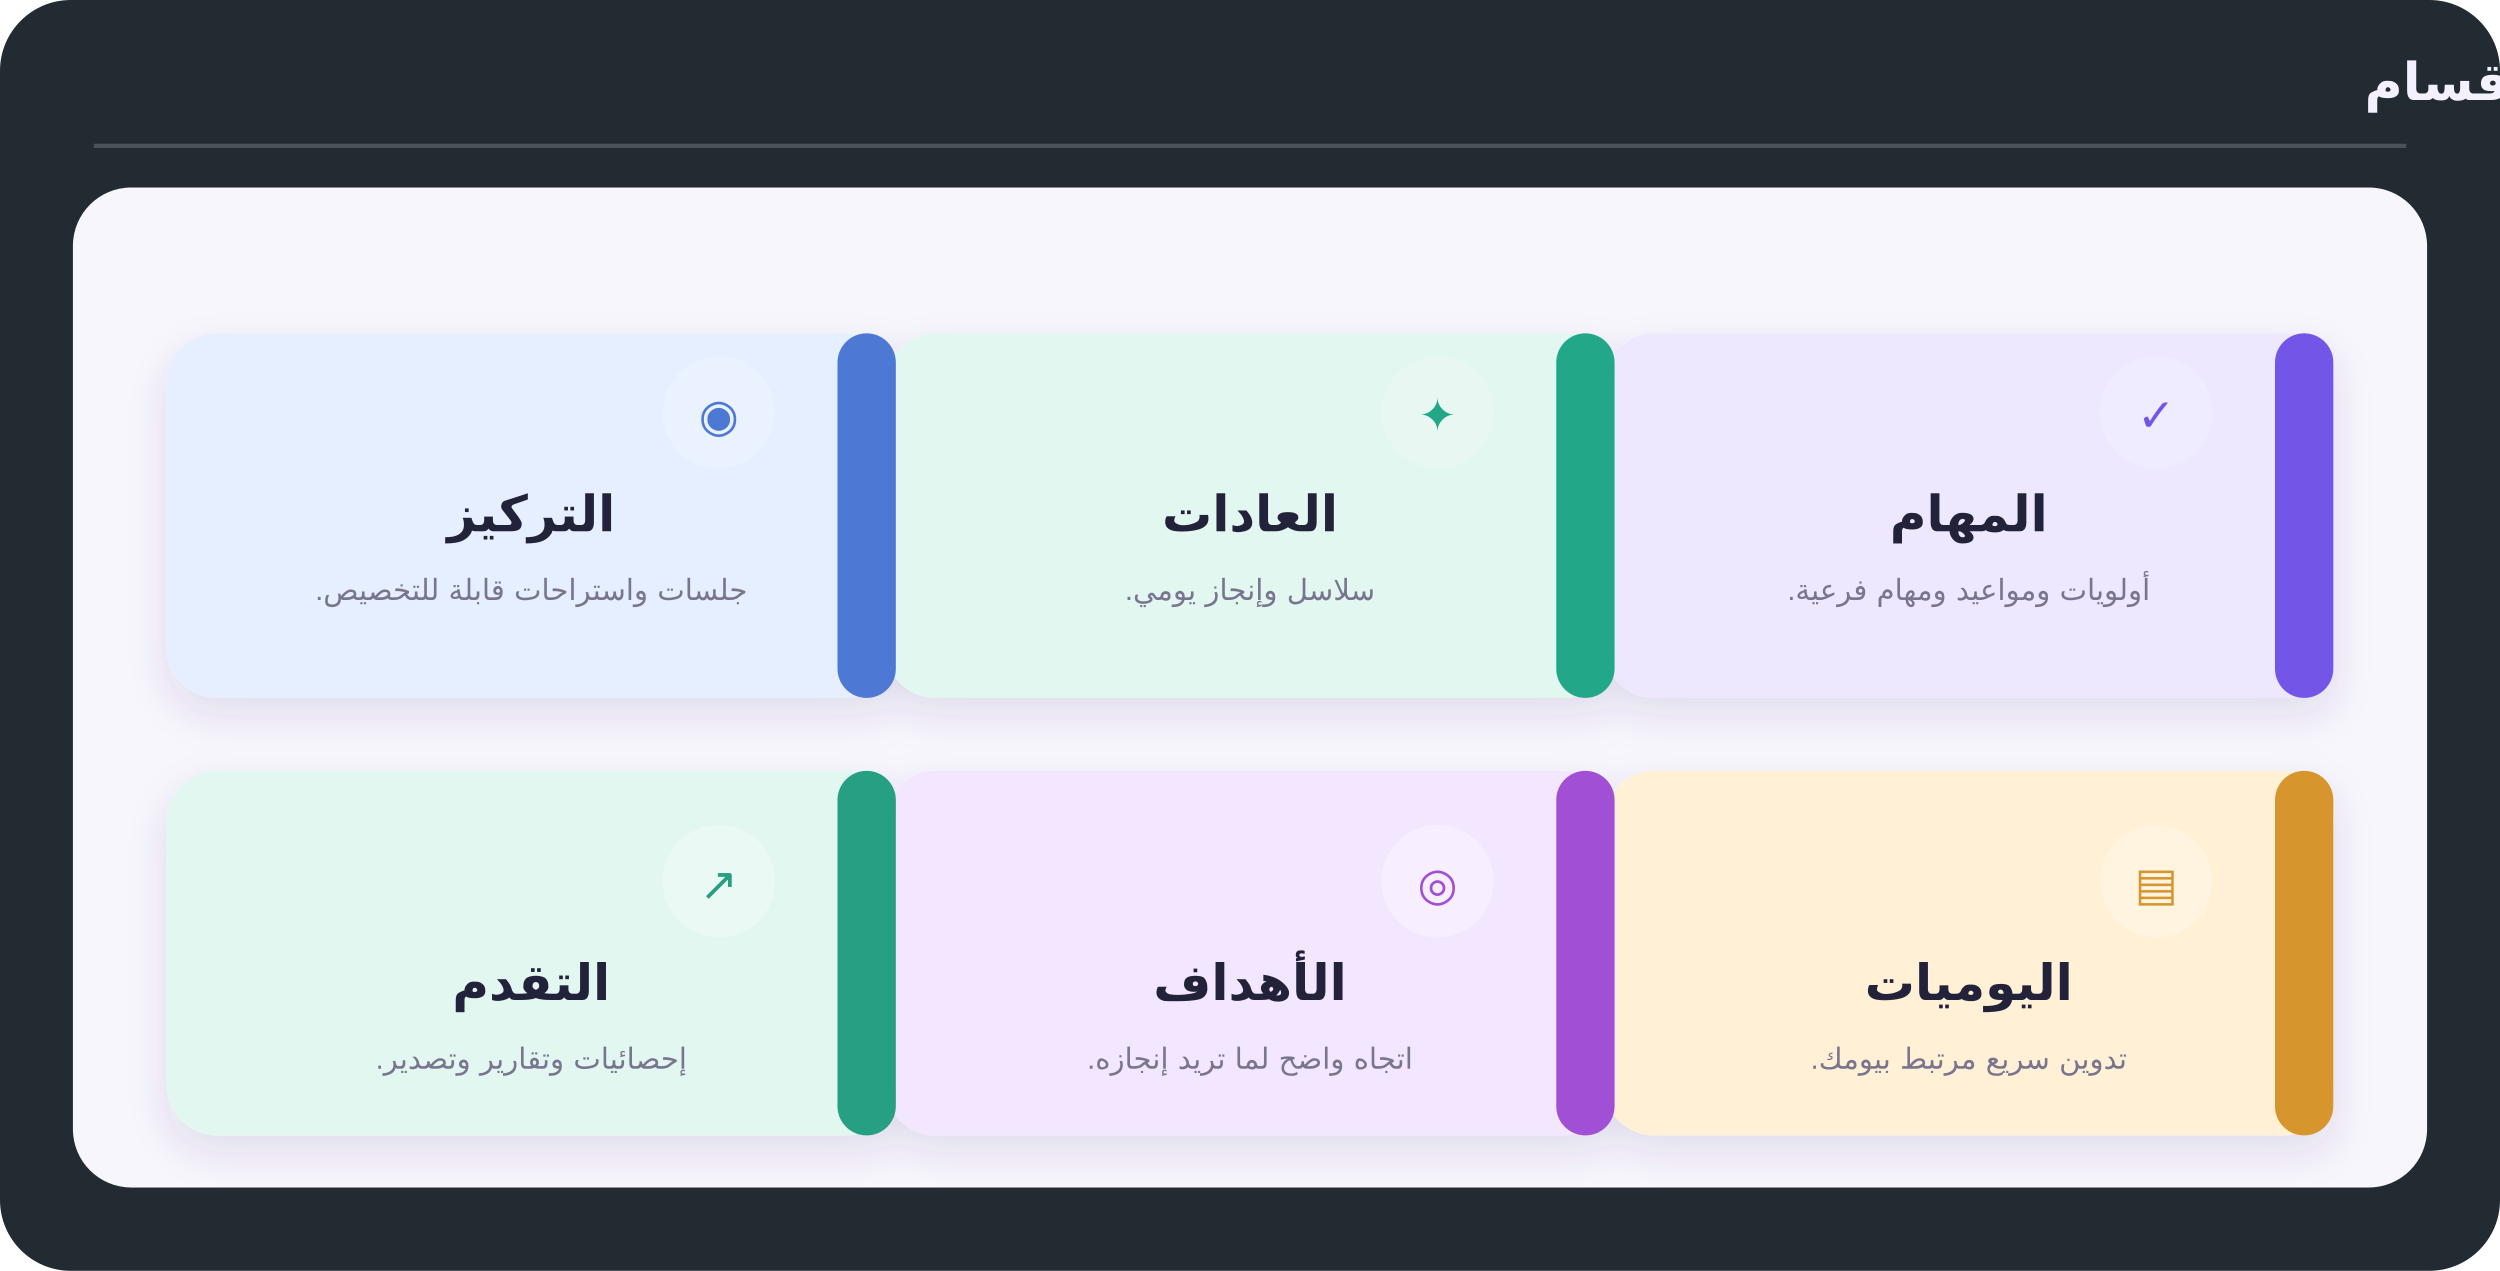
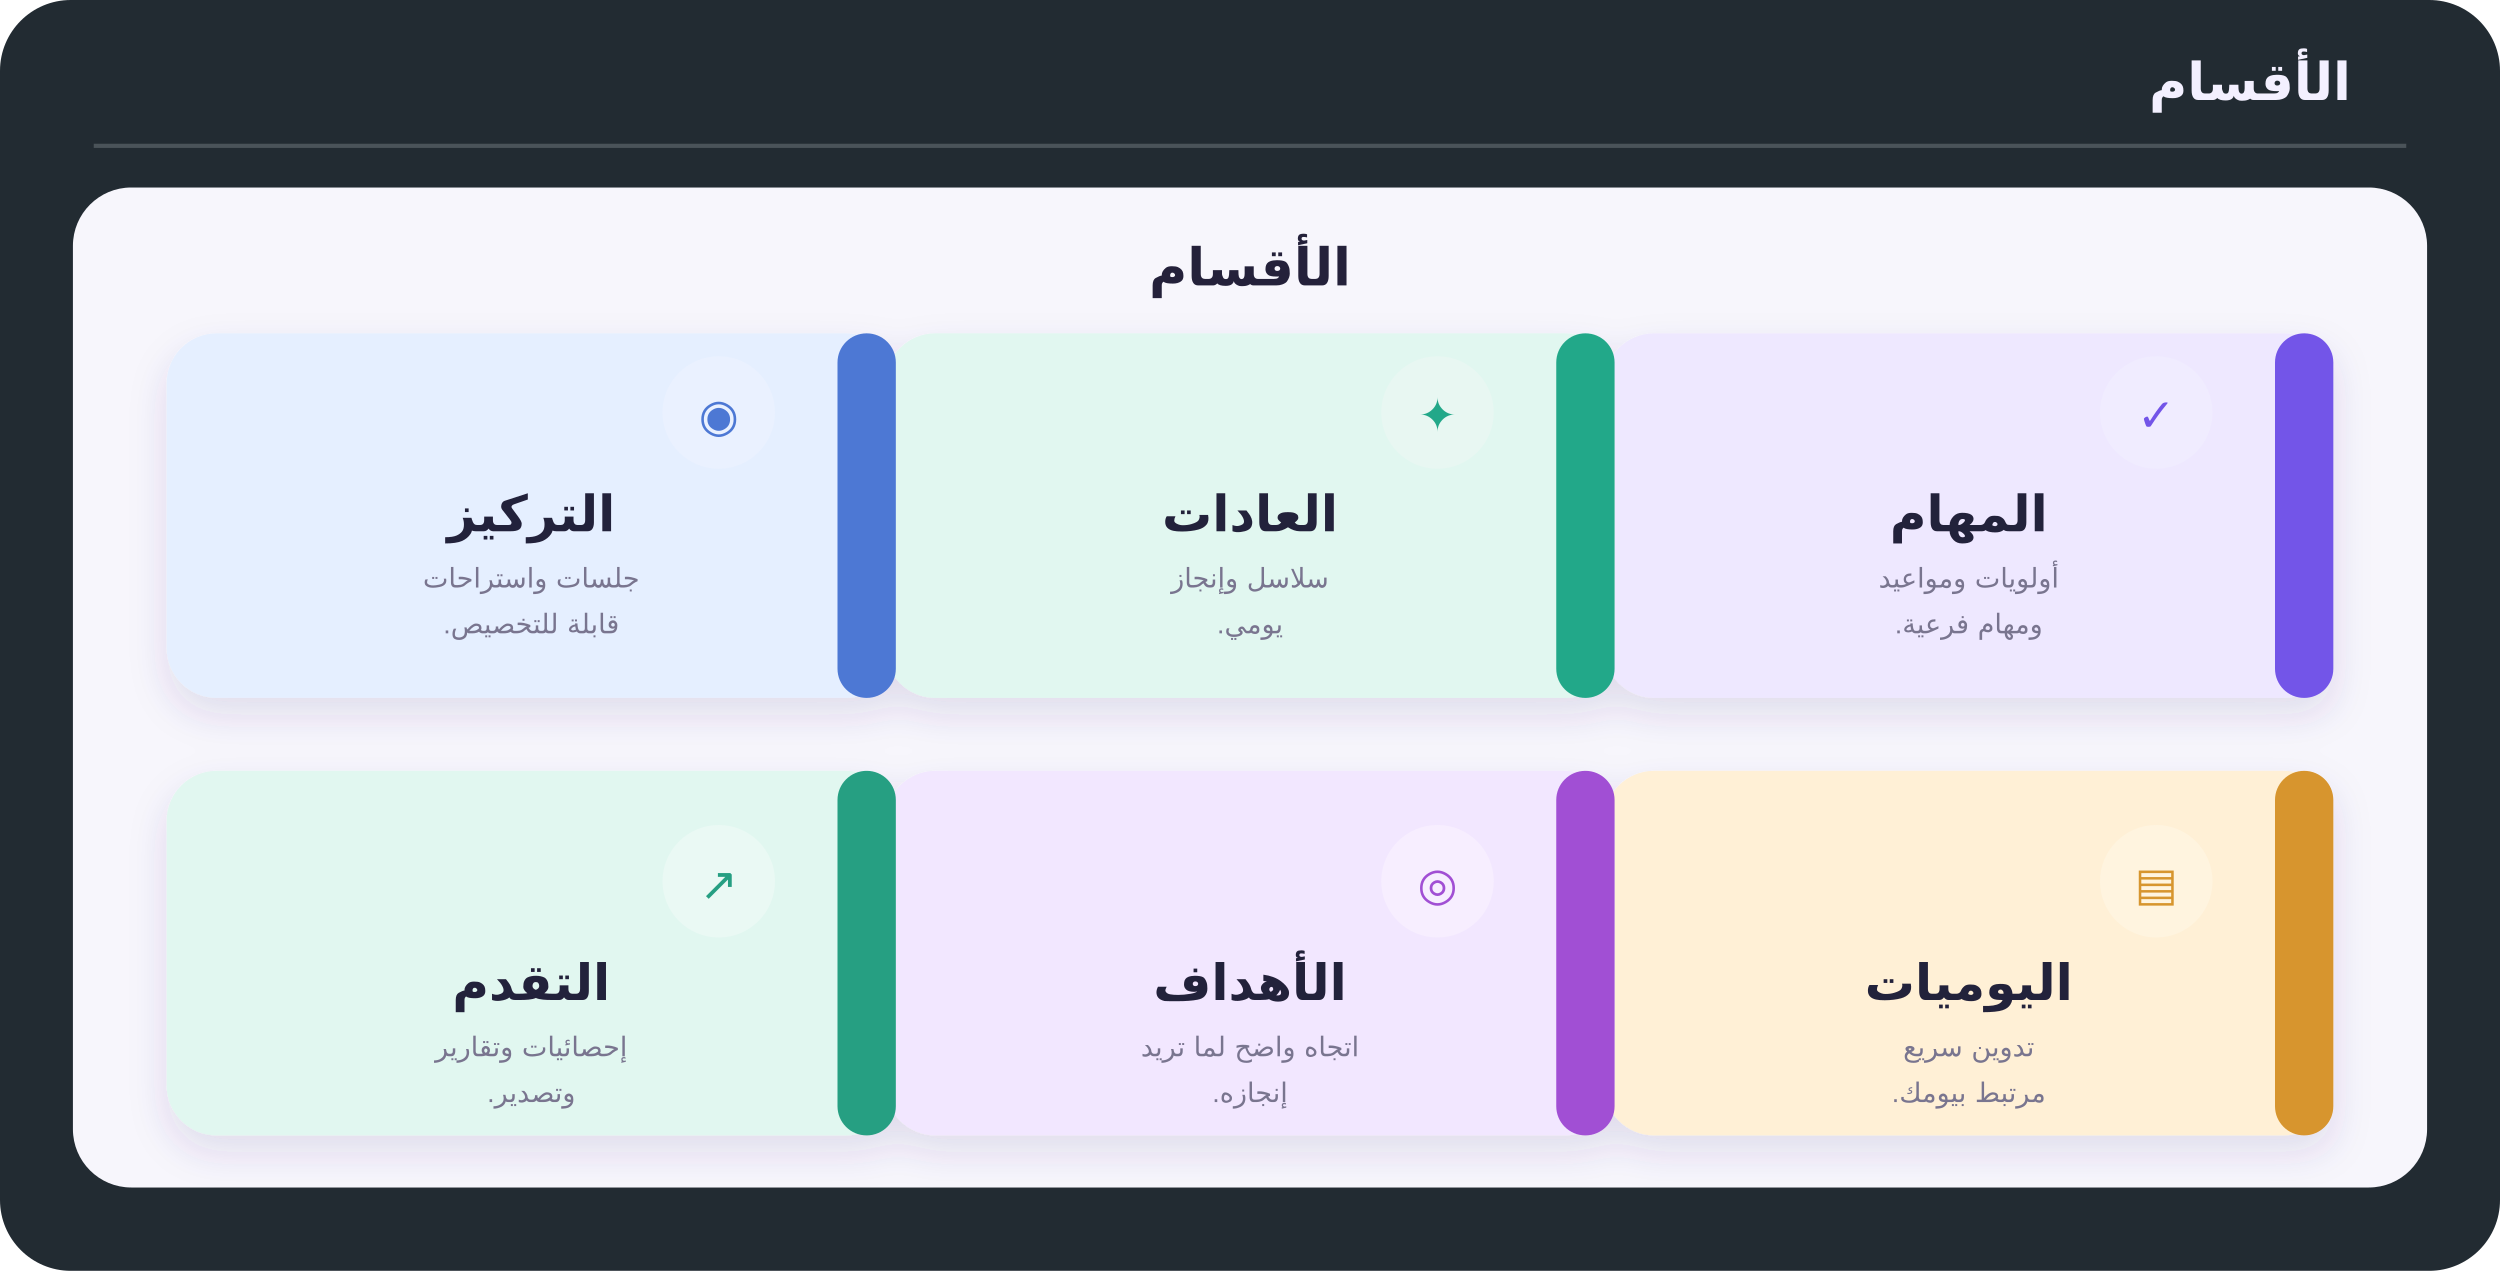
<svg xmlns="http://www.w3.org/2000/svg" viewBox="0 0 1200 610" role="img" aria-labelledby="title description">
  <defs>
    <linearGradient id="bg" x1="0" y1="0" x2="1" y2="1">
      <stop stop-color="#f8f6ff" />
      <stop offset="1" stop-color="#edf8f4" />
    </linearGradient>
    <filter id="shadow" x="-10%" y="-10%" width="120%" height="130%">
      <feDropShadow dx="0" dy="8" stdDeviation="9" flood-color="#4c3a86" flood-opacity=".13" />
    </filter>
  </defs>
  <rect width="1200" height="610" rx="34" fill="#222b32" />
-   <text x="1135" y="48" text-anchor="end" direction="rtl" font-family="Tahoma, Arial, sans-serif" font-size="25" font-weight="800" fill="#f3f0ff">الأقسام</text>
+   <text x="1080" y="48" text-anchor="middle" direction="rtl" font-family="Tahoma, Arial, sans-serif" font-size="25" font-weight="800" fill="#f3f0ff">الأقسام</text>
  <path d="M45 70H1155" stroke="#4a5359" stroke-width="2" />
  <rect x="35" y="90" width="1130" height="480" rx="28" fill="#f7f6fc" />
+   <text x="600" y="137" text-anchor="middle" direction="rtl" font-family="Tahoma, Arial, sans-serif" font-size="25" font-weight="800" fill="#24213a">الأقسام</text>
  <g font-family="Tahoma, Arial, sans-serif" direction="rtl" filter="url(#shadow)">
    <g>
      <rect x="770" y="160" width="350" height="175" rx="24" fill="#eee8ff" />
      <rect x="1092" y="160" width="28" height="175" rx="14" fill="#7354e8" />
      <circle cx="1035" cy="198" r="27" fill="#f0ecff" />
      <text x="1035" y="207" text-anchor="middle" font-size="22" fill="#7354e8">✓</text>
      <text x="945" y="255" text-anchor="middle" font-size="24" font-weight="800" fill="#24213a">المهام</text>
-       <text x="945" y="288" text-anchor="middle" font-size="14" fill="#79758f">أولويات ومواعيد ومهام فرعية.</text>
+       <text x="945" y="282" text-anchor="middle" font-size="13" fill="#79758f">أولويات ومواعيد</text>
+       <text x="945" y="304" text-anchor="middle" font-size="13" fill="#79758f">ومهام فرعية.</text>
    </g>
    <g>
      <rect x="425" y="160" width="350" height="175" rx="24" fill="#e1f7f0" />
      <rect x="747" y="160" width="28" height="175" rx="14" fill="#24a889" />
      <circle cx="690" cy="198" r="27" fill="#e8f7f2" />
      <text x="690" y="207" text-anchor="middle" font-size="22" fill="#24a889">✦</text>
      <text x="600" y="255" text-anchor="middle" font-size="24" font-weight="800" fill="#24213a">العادات</text>
-       <text x="600" y="288" text-anchor="middle" font-size="14" fill="#79758f">سلاسل وإنجاز يومي.</text>
+       <text x="600" y="282" text-anchor="middle" font-size="13" fill="#79758f">سلاسل وإنجاز</text>
+       <text x="600" y="304" text-anchor="middle" font-size="13" fill="#79758f">يومي.</text>
    </g>
    <g>
      <rect x="80" y="160" width="350" height="175" rx="24" fill="#e5efff" />
      <rect x="402" y="160" width="28" height="175" rx="14" fill="#4d78d4" />
      <circle cx="345" cy="198" r="27" fill="#eaf1ff" />
      <text x="345" y="207" text-anchor="middle" font-size="22" fill="#4d78d4">◉</text>
      <text x="255" y="255" text-anchor="middle" font-size="24" font-weight="800" fill="#24213a">التركيز</text>
-       <text x="255" y="288" text-anchor="middle" font-size="14" fill="#79758f">جلسات واستراحات قابلة للتخصيص.</text>
+       <text x="255" y="282" text-anchor="middle" font-size="13" fill="#79758f">جلسات واستراحات</text>
+       <text x="255" y="304" text-anchor="middle" font-size="13" fill="#79758f">قابلة للتخصيص.</text>
    </g>
    <g>
      <rect x="770" y="370" width="350" height="175" rx="24" fill="#fff0d6" />
      <rect x="1092" y="370" width="28" height="175" rx="14" fill="#d7952d" />
      <circle cx="1035" cy="423" r="27" fill="#fff4df" />
      <text x="1035" y="432" text-anchor="middle" font-size="22" fill="#d7952d">▤</text>
      <text x="945" y="480" text-anchor="middle" font-size="24" font-weight="800" fill="#24213a">اليوميات</text>
-       <text x="945" y="513" text-anchor="middle" font-size="14" fill="#79758f">تدوين سريع مرتبط بيومك.</text>
+       <text x="945" y="507" text-anchor="middle" font-size="13" fill="#79758f">تدوين سريع</text>
+       <text x="945" y="529" text-anchor="middle" font-size="13" fill="#79758f">مرتبط بيومك.</text>
    </g>
    <g>
      <rect x="425" y="370" width="350" height="175" rx="24" fill="#f2e7ff" />
      <rect x="747" y="370" width="28" height="175" rx="14" fill="#a14fd4" />
      <circle cx="690" cy="423" r="27" fill="#f7eeff" />
      <text x="690" y="432" text-anchor="middle" font-size="22" fill="#a14fd4">◎</text>
      <text x="600" y="480" text-anchor="middle" font-size="24" font-weight="800" fill="#24213a">الأهداف</text>
-       <text x="600" y="513" text-anchor="middle" font-size="14" fill="#79758f">اتجاه واضح لما تريد إنجازه.</text>
+       <text x="600" y="507" text-anchor="middle" font-size="13" fill="#79758f">اتجاه واضح لما تريد</text>
+       <text x="600" y="529" text-anchor="middle" font-size="13" fill="#79758f">إنجازه.</text>
    </g>
    <g>
      <rect x="80" y="370" width="350" height="175" rx="24" fill="#e1f7f0" />
      <rect x="402" y="370" width="28" height="175" rx="14" fill="#269f82" />
      <circle cx="345" cy="423" r="27" fill="#eaf9f4" />
      <text x="345" y="432" text-anchor="middle" font-size="22" fill="#269f82">↗</text>
      <text x="255" y="480" text-anchor="middle" font-size="24" font-weight="800" fill="#24213a">التقدم</text>
-       <text x="255" y="513" text-anchor="middle" font-size="14" fill="#79758f">إحصائيات وتقارير وتصدير.</text>
+       <text x="255" y="507" text-anchor="middle" font-size="13" fill="#79758f">إحصائيات وتقارير</text>
+       <text x="255" y="529" text-anchor="middle" font-size="13" fill="#79758f">وتصدير.</text>
    </g>
  </g>
</svg>
